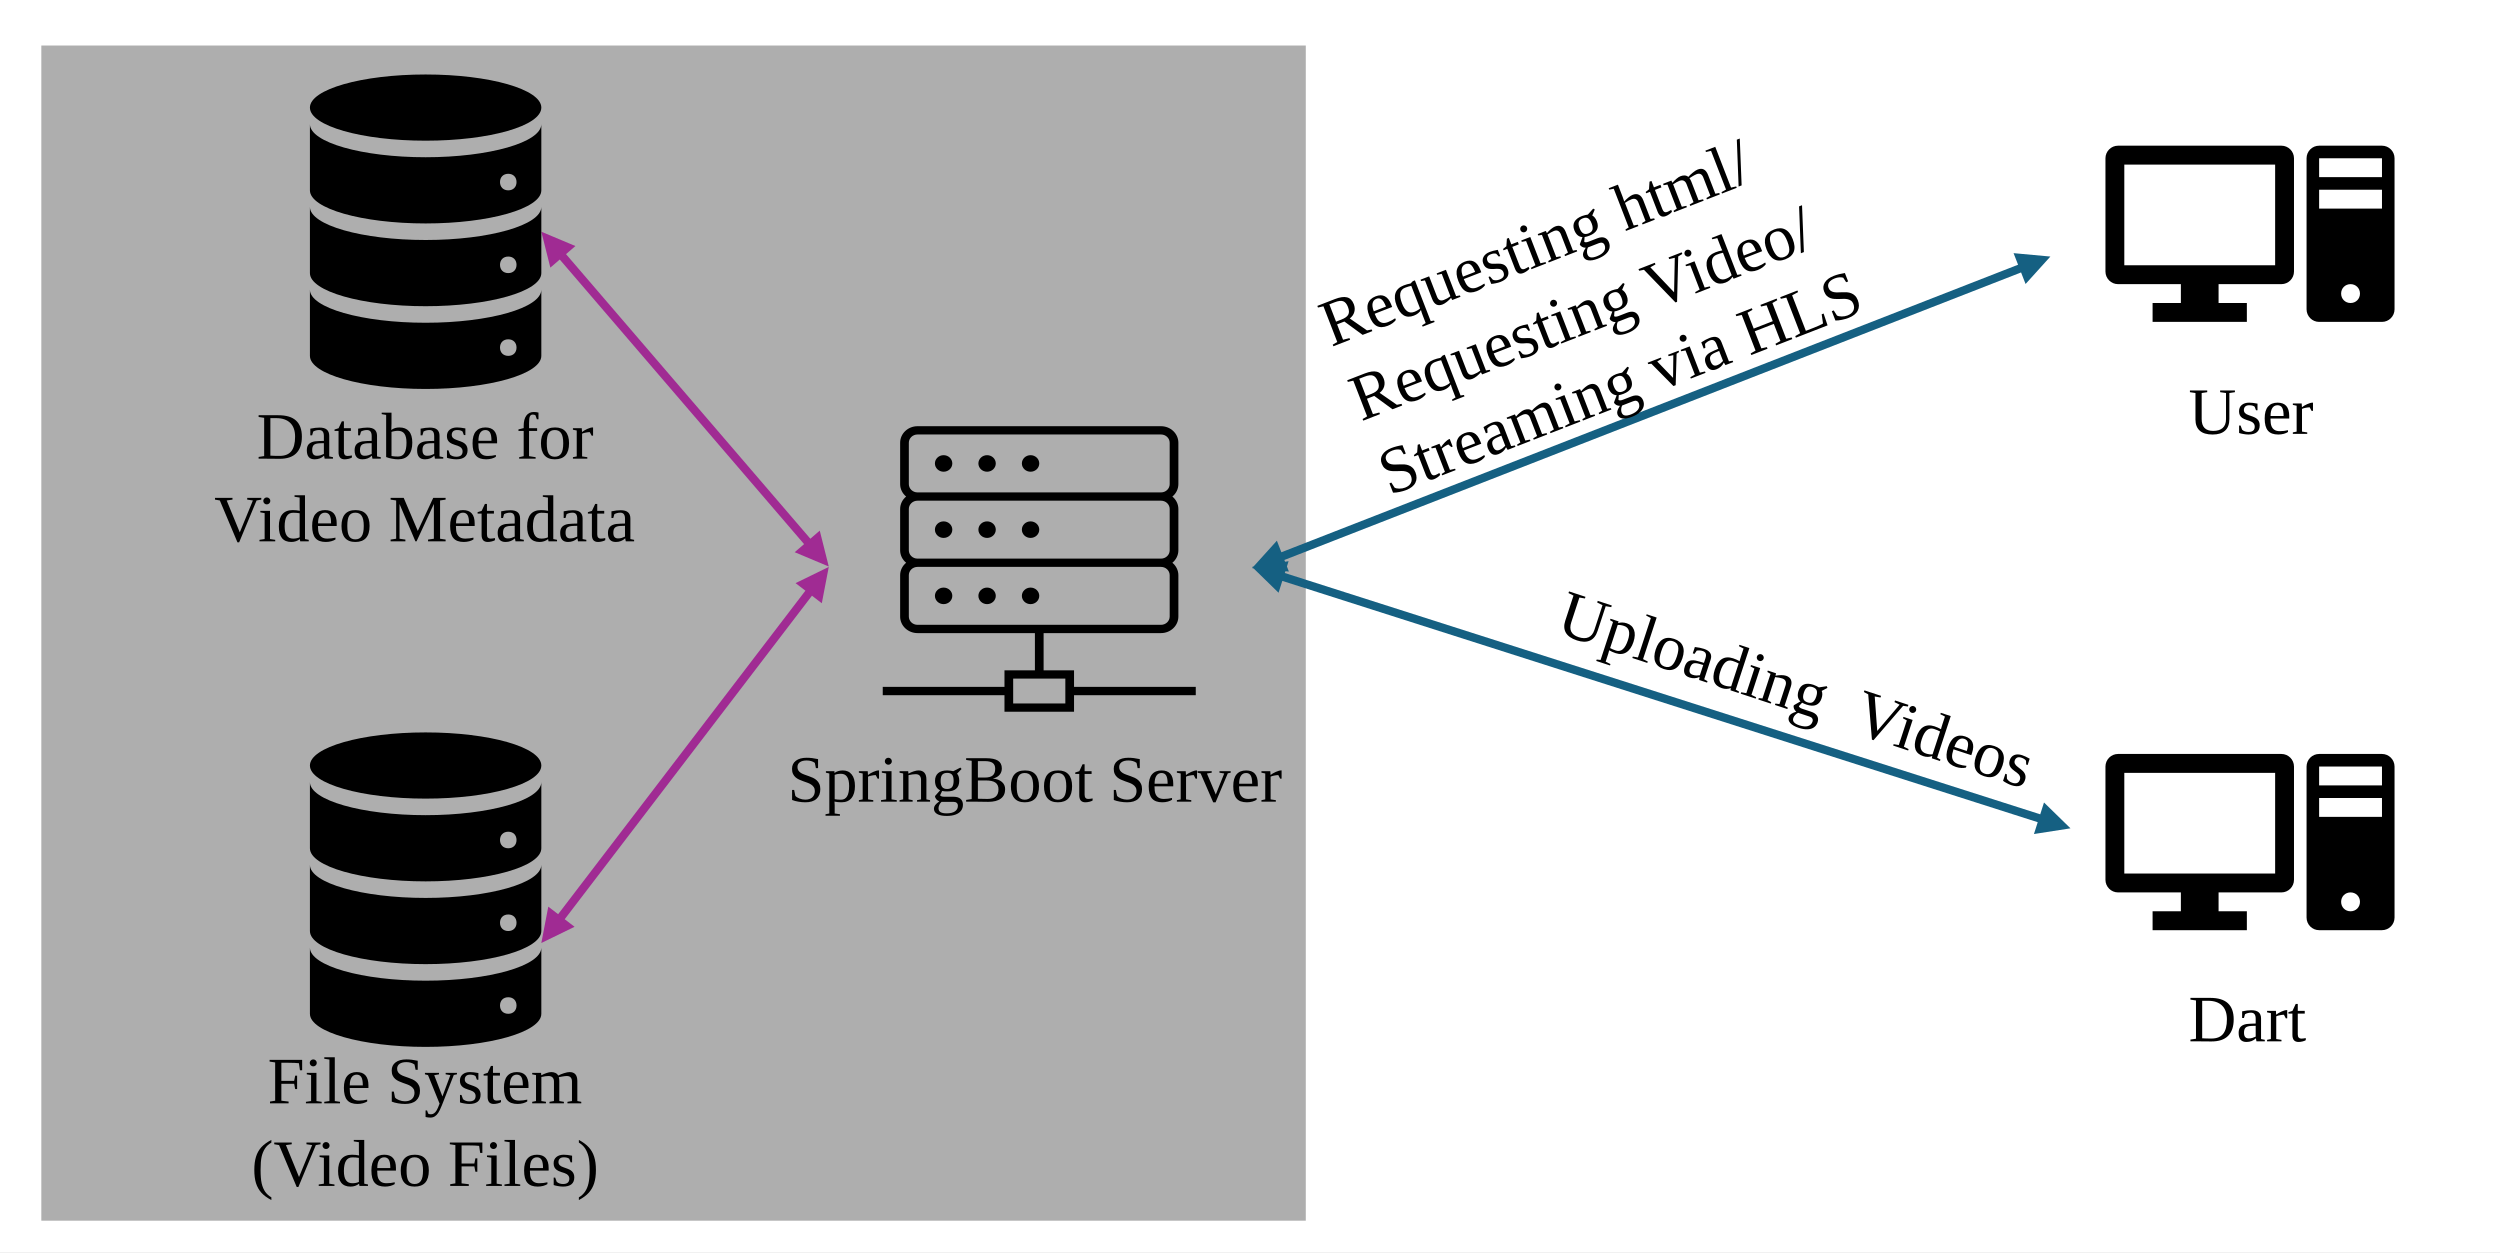
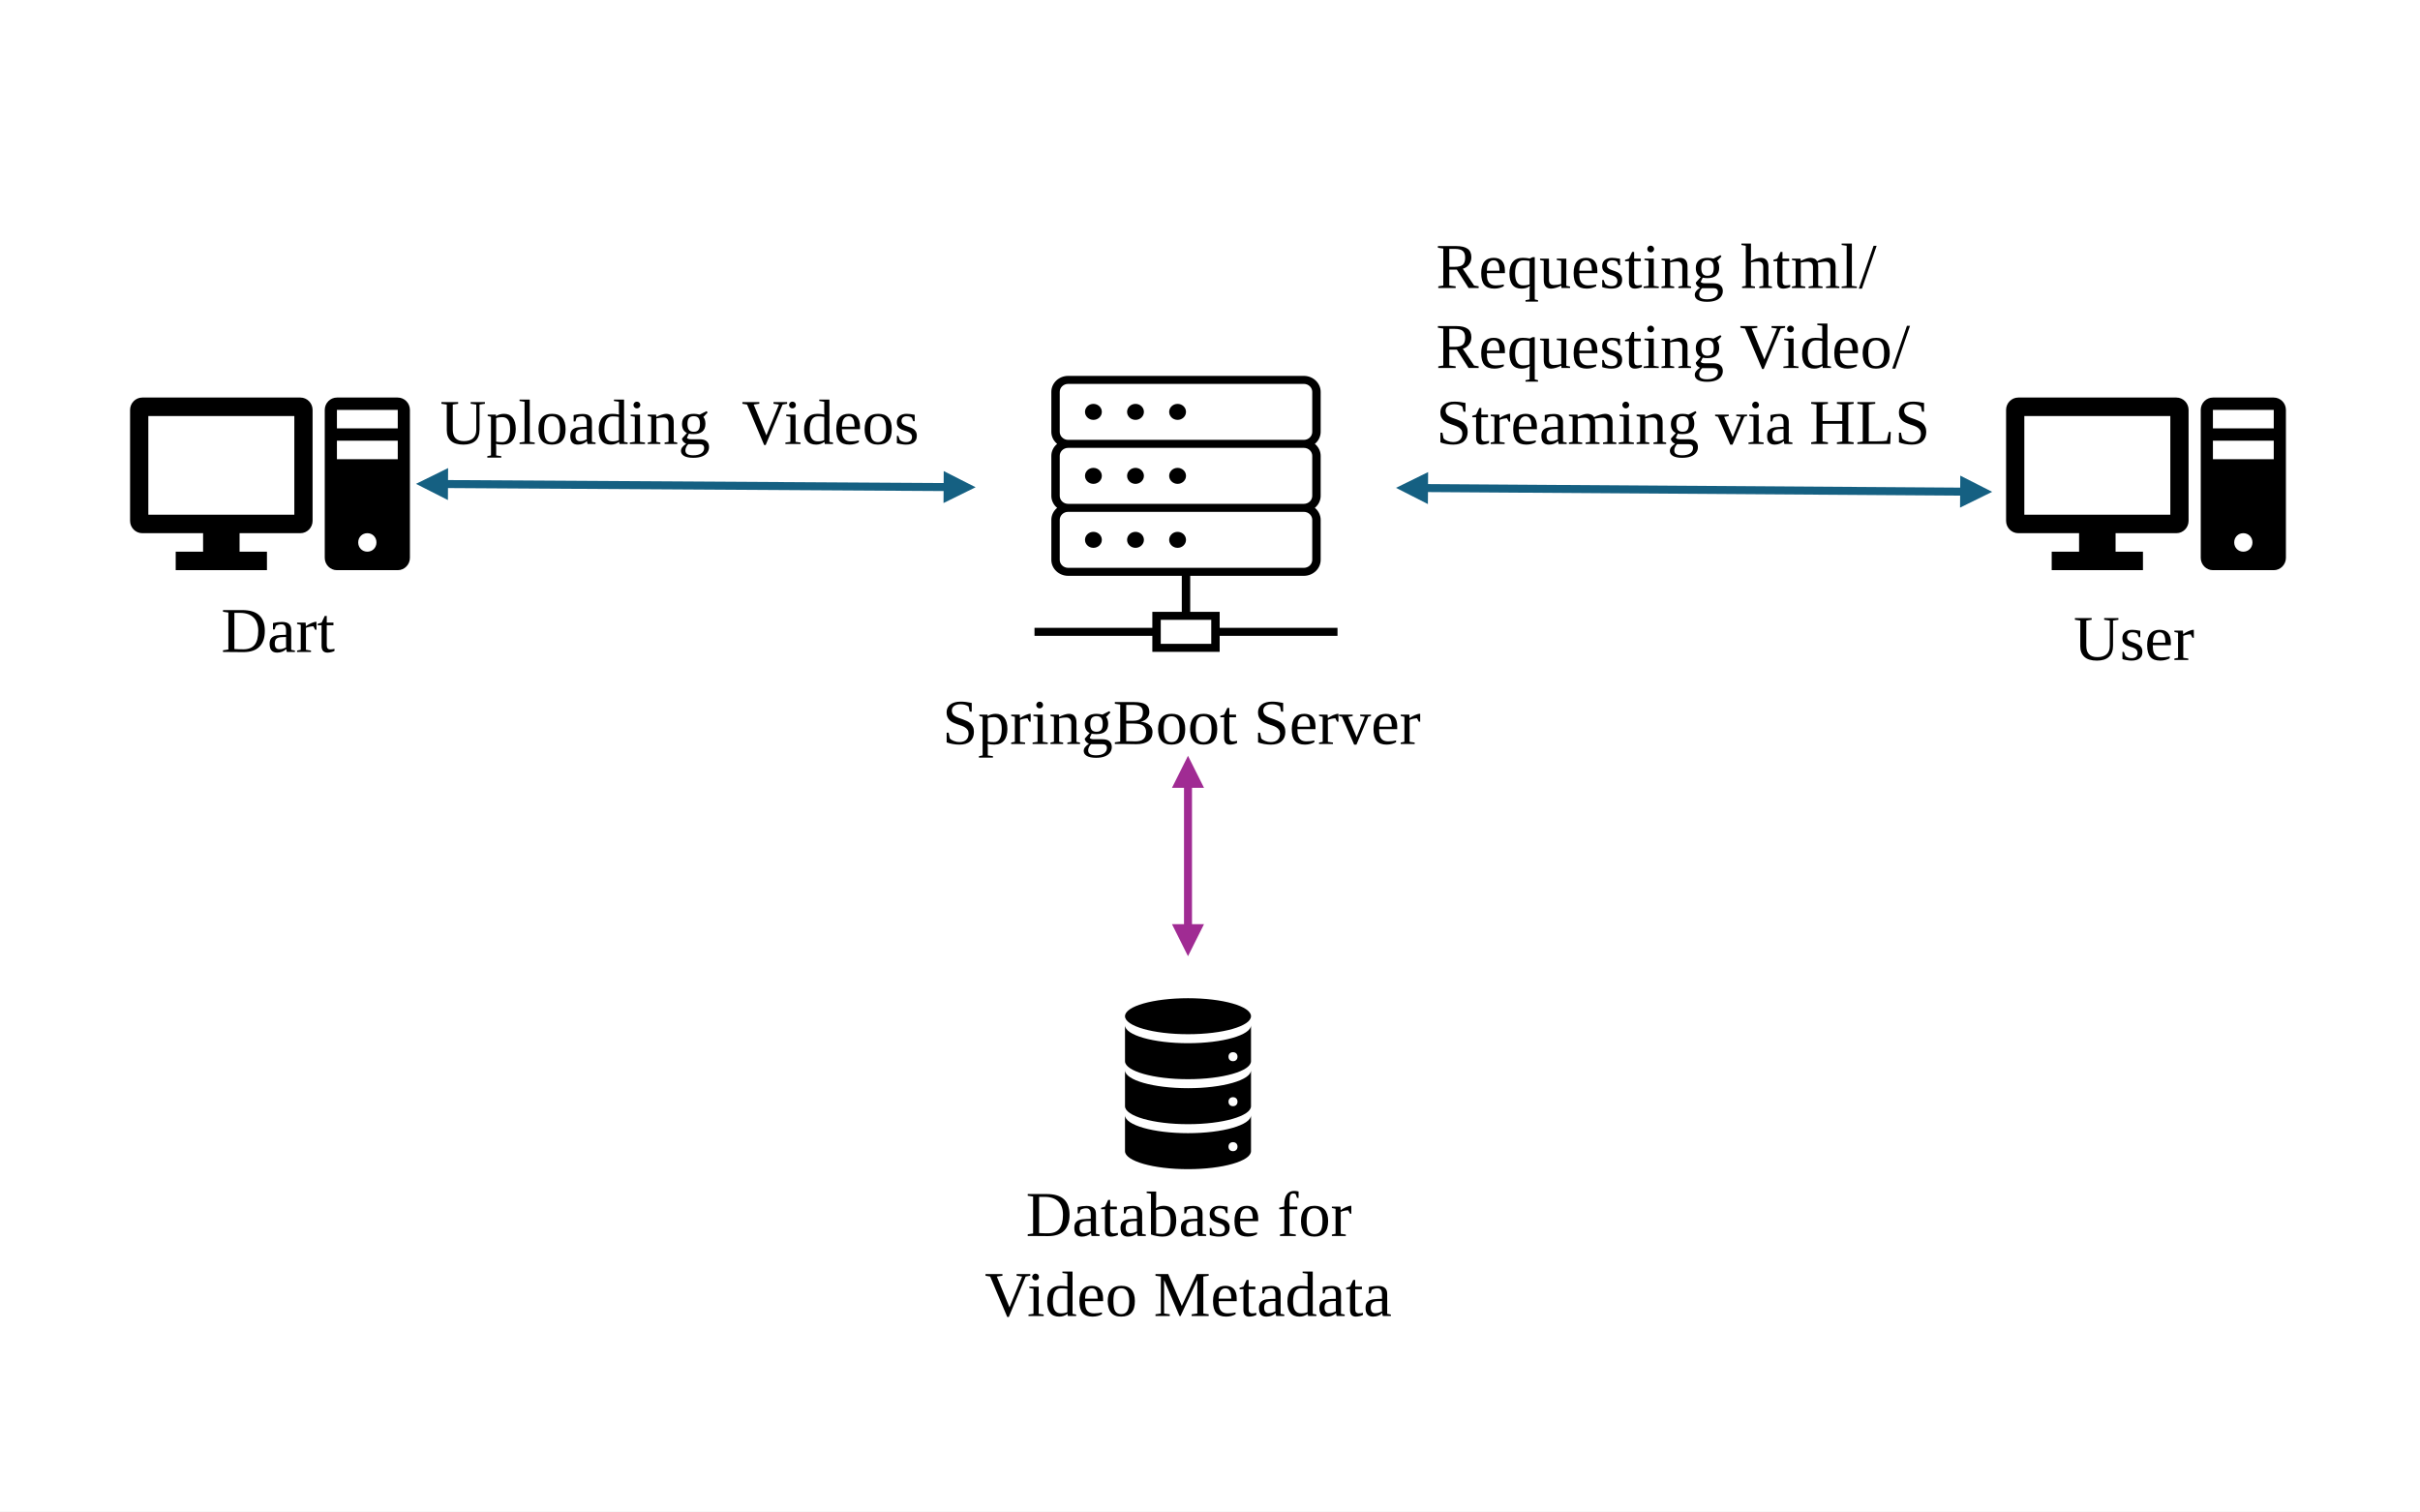
- <svg xmlns="http://www.w3.org/2000/svg" width="605" height="303" overflow="hidden">
-   <defs>
-     <clipPath id="clip0">
-       <rect x="0" y="0" width="605" height="303" />
-     </clipPath>
-   </defs>
-   <g clip-path="url(#clip0)">
-     <rect x="0" y="0" width="605" height="303.417" fill="#FFFFFF" />
-     <rect x="10" y="11.015" width="306" height="284.391" fill="#AEAEAE" />
-     <path d="M6.577 1.49 187.342 71.948 186.616 73.812 5.85 3.354ZM6.003 6.634 0 0 8.909-0.822ZM187.189 68.668 193.192 75.302 184.283 76.124Z" fill="#156082" transform="matrix(1 0 0 -1.00138 303 137.491)" />
-     <path d="M195.458 132.688 134.589 61.794 136.106 60.487 196.975 131.382ZM198.381 128.41 200.564 137.098 192.313 133.634ZM133.183 64.765 131 56.077 139.251 59.541Z" fill="#A02B93" />
-     <text font-family="Times New Roman,Times New Roman_MSFontService,sans-serif" font-weight="400" font-size="16.026" transform="matrix(0.932263 -0.362779 0.361285 0.933546 322.154 84)">Requesting</text>
-     <text font-family="Times New Roman,Times New Roman_MSFontService,sans-serif" font-weight="400" font-size="16.026" transform="matrix(0.932263 -0.362779 0.361285 0.933546 393.181 56)">html</text>
-     <text font-family="Times New Roman,Times New Roman_MSFontService,sans-serif" font-weight="400" font-size="16.026" transform="matrix(0.932263 -0.362779 0.361285 0.933546 420.69 45)">/</text>
-     <text font-family="Times New Roman,Times New Roman_MSFontService,sans-serif" font-weight="400" font-size="16.026" transform="matrix(0.932263 -0.362779 0.361285 0.933546 329.38 102)">Requesting</text>
-     <text font-family="Times New Roman,Times New Roman_MSFontService,sans-serif" font-weight="400" font-size="16.026" transform="matrix(0.932263 -0.362779 0.361285 0.933546 400.14 75)">Video/</text>
-     <text font-family="Times New Roman,Times New Roman_MSFontService,sans-serif" font-weight="400" font-size="16.026" transform="matrix(0.932263 -0.362779 0.361285 0.933546 336.244 120)">Streaming via HLS</text>
-     <path d="M309.657 138.264 495.007 197.471 494.399 199.379 309.049 140.172ZM309.408 143.441 303 137.189 311.84 135.807ZM494.648 194.202 501.055 200.454 492.216 201.836Z" fill="#156082" />
-     <path d="M4.847 4.688 66.306 84.991 64.717 86.207 3.259 5.904ZM1.686 8.786 0 0 8.041 3.923ZM67.878 82.108 69.564 90.895 61.523 86.972Z" fill="#A02B93" transform="matrix(-1 0 0 1.00138 200.564 137.189)" />
-     <text font-family="Times New Roman,Times New Roman_MSFontService,sans-serif" font-weight="400" font-size="16.026" transform="matrix(0.950039 0.312991 -0.311702 0.951347 376.106 153)">Uploading</text>
-     <text font-family="Times New Roman,Times New Roman_MSFontService,sans-serif" font-weight="400" font-size="16.026" transform="matrix(0.950039 0.312991 -0.311702 0.951347 447.74 177)">Videos</text>
-     <text font-family="Times New Roman,Times New Roman_MSFontService,sans-serif" font-weight="400" font-size="16.026" transform="matrix(1 0 0 1.00138 62.1162 111)">Database</text>
-     <text font-family="Times New Roman,Times New Roman_MSFontService,sans-serif" font-weight="400" font-size="16.026" transform="matrix(1 0 0 1.00138 124.967 111)">for</text>
-     <text font-family="Times New Roman,Times New Roman_MSFontService,sans-serif" font-weight="400" font-size="16.026" transform="matrix(1 0 0 1.00138 51.8401 131)">Video</text>
-     <text font-family="Times New Roman,Times New Roman_MSFontService,sans-serif" font-weight="400" font-size="16.026" transform="matrix(1 0 0 1.00138 94.0583 131)">Metadata</text>
+ <svg xmlns="http://www.w3.org/2000/svg" width="605" height="378" overflow="hidden">
+   <g>
+     <rect x="0" y="0" width="605" height="377.896" fill="#FFFFFF" />
+     <path d="M110.675 120.007 237.242 120.774 237.23 122.774 110.662 122.007ZM111.978 125.015 104 120.967 112.026 117.015ZM235.927 117.766 243.904 121.814 235.878 125.765Z" fill="#156082" />
+     <path d="M1 6.667 1 43.437-1 43.437-1 6.667ZM-4 8 0 0 4 8ZM4 42.104 0 50.104-4 42.104Z" fill="#A02B93" transform="matrix(1.00028 0 0 -1 297 239.052)" />
+     <text font-family="Times New Roman,Times New Roman_MSFontService,sans-serif" font-weight="400" font-size="16" transform="matrix(1 0 0 0.999725 359.01 72)">Requesting</text>
+     <text font-family="Times New Roman,Times New Roman_MSFontService,sans-serif" font-weight="400" font-size="16" transform="matrix(1 0 0 0.999725 435.197 72)">html</text>
+     <text font-family="Times New Roman,Times New Roman_MSFontService,sans-serif" font-weight="400" font-size="16" transform="matrix(1 0 0 0.999725 464.705 72)">/</text>
+     <text font-family="Times New Roman,Times New Roman_MSFontService,sans-serif" font-weight="400" font-size="16" transform="matrix(1 0 0 0.999725 359.01 92)">Requesting</text>
+     <text font-family="Times New Roman,Times New Roman_MSFontService,sans-serif" font-weight="400" font-size="16" transform="matrix(1 0 0 0.999725 434.91 92)">Video/</text>
+     <text font-family="Times New Roman,Times New Roman_MSFontService,sans-serif" font-weight="400" font-size="16" transform="matrix(1 0 0 0.999725 359.01 111)">Streaming via HLS</text>
+     <path d="M355.675 121.011 491.382 121.915 491.369 123.915 355.662 123.011ZM356.975 126.02 349 121.966 357.029 118.02ZM490.068 118.906 498.044 122.959 490.015 126.906Z" fill="#156082" />
+     <text font-family="Times New Roman,Times New Roman_MSFontService,sans-serif" font-weight="400" font-size="16" transform="matrix(1 0 0 0.999725 110.007 111)">Uploading</text>
+     <text font-family="Times New Roman,Times New Roman_MSFontService,sans-serif" font-weight="400" font-size="16" transform="matrix(1 0 0 0.999725 185.408 111)">Videos</text>
+     <text font-family="Times New Roman,Times New Roman_MSFontService,sans-serif" font-weight="400" font-size="16" transform="matrix(1 0 0 0.999725 256.463 309)">Database</text>
+     <text font-family="Times New Roman,Times New Roman_MSFontService,sans-serif" font-weight="400" font-size="16" transform="matrix(1 0 0 0.999725 319.313 309)">for</text>
+     <text font-family="Times New Roman,Times New Roman_MSFontService,sans-serif" font-weight="400" font-size="16" transform="matrix(1 0 0 0.999725 246.187 329)">Video</text>
+     <text font-family="Times New Roman,Times New Roman_MSFontService,sans-serif" font-weight="400" font-size="16" transform="matrix(1 0 0 0.999725 288.405 329)">Metadata</text>
    <g>
      <g>
        <g>
-           <path d="M76 18C76 22.418 63.464 26 48 26 32.536 26 20 22.418 20 18 20 13.582 32.536 10 48 10 63.464 10 76 13.582 76 18Z" transform="matrix(1 0 0 1.00138 55 8.01101)" />
-           <path d="M68 38C66.8 38 66 37.2 66 36 66 34.8 66.8 34 68 34 69.2 34 70 34.8 70 36 70 37.2 69.2 38 68 38ZM48 30C32.6 30 20 26.4 20 22L20 38C20 42.4 32.6 46 48 46 63.4 46 76 42.4 76 38L76 22C76 26.4 63.4 30 48 30Z" transform="matrix(1 0 0 1.00138 55 8.01101)" />
-           <path d="M68 58C66.8 58 66 57.2 66 56 66 54.8 66.8 54 68 54 69.2 54 70 54.8 70 56 70 57.2 69.2 58 68 58ZM48 50C32.6 50 20 46.4 20 42L20 58C20 62.4 32.6 66 48 66 63.4 66 76 62.4 76 58L76 42C76 46.4 63.4 50 48 50Z" transform="matrix(1 0 0 1.00138 55 8.01101)" />
-           <path d="M68 78C66.8 78 66 77.2 66 76 66 74.8 66.8 74 68 74 69.2 74 70 74.8 70 76 70 77.2 69.2 78 68 78ZM48 70C32.6 70 20 66.4 20 62L20 78C20 82.4 32.6 86 48 86 63.4 86 76 82.4 76 78L76 62C76 66.4 63.4 70 48 70Z" transform="matrix(1 0 0 1.00138 55 8.01101)" />
+           <path d="M42.738 10.122C42.738 12.607 35.689 14.621 26.992 14.621 18.297 14.621 11.247 12.607 11.247 10.122 11.247 7.638 18.297 5.623 26.992 5.623 35.689 5.623 42.738 7.638 42.738 10.122Z" transform="matrix(1.00028 0 0 1 270 243.933)" />
+           <path d="M38.239 21.369C37.565 21.369 37.115 20.919 37.115 20.244 37.115 19.57 37.565 19.12 38.239 19.12 38.914 19.12 39.364 19.57 39.364 20.244 39.364 20.919 38.914 21.369 38.239 21.369ZM26.992 16.87C18.332 16.87 11.247 14.846 11.247 12.372L11.247 21.369C11.247 23.843 18.332 25.868 26.992 25.868 35.653 25.868 42.738 23.843 42.738 21.369L42.738 12.372C42.738 14.846 35.653 16.87 26.992 16.87Z" transform="matrix(1.00028 0 0 1 270 243.933)" />
+           <path d="M38.239 32.616C37.565 32.616 37.115 32.166 37.115 31.491 37.115 30.817 37.565 30.367 38.239 30.367 38.914 30.367 39.364 30.817 39.364 31.491 39.364 32.166 38.914 32.616 38.239 32.616ZM26.992 28.117C18.332 28.117 11.247 26.093 11.247 23.619L11.247 32.616C11.247 35.09 18.332 37.115 26.992 37.115 35.653 37.115 42.738 35.09 42.738 32.616L42.738 23.619C42.738 26.093 35.653 28.117 26.992 28.117Z" transform="matrix(1.00028 0 0 1 270 243.933)" />
+           <path d="M38.239 43.863C37.565 43.863 37.115 43.413 37.115 42.738 37.115 42.063 37.565 41.614 38.239 41.614 38.914 41.614 39.364 42.063 39.364 42.738 39.364 43.413 38.914 43.863 38.239 43.863ZM26.992 39.364C18.332 39.364 11.247 37.34 11.247 34.865L11.247 43.863C11.247 46.337 18.332 48.362 26.992 48.362 35.653 48.362 42.738 46.337 42.738 43.863L42.738 34.865C42.738 37.34 35.653 39.364 26.992 39.364Z" transform="matrix(1.00028 0 0 1 270 243.933)" />
        </g>
      </g>
    </g>
    <g>
      <g>
        <g>
-           <path d="M84.116 77.106 56.077 77.106 56.077 73.101 49.068 73.101 49.068 64.088 76.105 64.088C78.317 64.088 80.11 62.295 80.11 60.083L80.11 50.069C80.106 48.914 79.602 47.818 78.726 47.065 79.602 46.312 80.106 45.215 80.11 44.061L80.11 34.047C80.106 32.892 79.602 31.796 78.726 31.043 79.602 30.29 80.106 29.193 80.11 28.039L80.11 18.025C80.11 15.813 78.317 14.019 76.105 14.019L20.028 14.019C17.815 14.019 16.022 15.813 16.022 18.025L16.022 28.039C16.026 29.193 16.531 30.29 17.406 31.043 16.531 31.796 16.026 32.892 16.022 34.047L16.022 44.061C16.026 45.215 16.531 46.312 17.406 47.065 16.531 47.818 16.026 48.914 16.022 50.069L16.022 60.083C16.022 62.295 17.815 64.088 20.028 64.088L47.065 64.088 47.065 73.101 40.055 73.101 40.055 77.106 12.017 77.106 12.017 79.109 40.055 79.109 40.055 83.114 56.077 83.114 56.077 79.109 84.116 79.109ZM18.025 28.039 18.025 18.025C18.025 16.919 18.921 16.022 20.028 16.022L76.105 16.022C77.211 16.022 78.108 16.919 78.108 18.025L78.108 28.039C78.108 29.145 77.211 30.041 76.105 30.041L20.028 30.041C18.921 30.041 18.025 29.145 18.025 28.039ZM18.025 44.061 18.025 34.047C18.025 32.941 18.921 32.044 20.028 32.044L76.105 32.044C77.211 32.044 78.108 32.941 78.108 34.047L78.108 44.061C78.108 45.167 77.211 46.063 76.105 46.063L20.028 46.063C18.921 46.063 18.025 45.167 18.025 44.061ZM18.025 60.083 18.025 50.069C18.025 48.963 18.921 48.066 20.028 48.066L76.105 48.066C77.211 48.066 78.108 48.963 78.108 50.069L78.108 60.083C78.108 61.189 77.211 62.085 76.105 62.085L20.028 62.085C18.921 62.085 18.025 61.189 18.025 60.083ZM54.074 81.112 42.058 81.112 42.058 75.103 54.074 75.103Z" transform="matrix(1.05064 0 0 1 201 89.1225)" />
-           <path d="M28.039 23.032C28.039 24.138 27.142 25.034 26.036 25.034 24.93 25.034 24.033 24.138 24.033 23.032 24.033 21.926 24.93 21.029 26.036 21.029 27.142 21.029 28.039 21.926 28.039 23.032Z" transform="matrix(1.05064 0 0 1 201 89.1225)" />
-           <path d="M38.052 23.032C38.052 24.138 37.156 25.034 36.05 25.034 34.944 25.034 34.047 24.138 34.047 23.032 34.047 21.926 34.944 21.029 36.05 21.029 37.156 21.029 38.052 21.926 38.052 23.032Z" transform="matrix(1.05064 0 0 1 201 89.1225)" />
-           <path d="M48.066 23.032C48.066 24.138 47.169 25.034 46.063 25.034 44.957 25.034 44.061 24.138 44.061 23.032 44.061 21.926 44.957 21.029 46.063 21.029 47.169 21.029 48.066 21.926 48.066 23.032Z" transform="matrix(1.05064 0 0 1 201 89.1225)" />
-           <path d="M28.039 39.054C28.039 40.16 27.142 41.056 26.036 41.056 24.93 41.056 24.033 40.16 24.033 39.054 24.033 37.948 24.93 37.051 26.036 37.051 27.142 37.051 28.039 37.948 28.039 39.054Z" transform="matrix(1.05064 0 0 1 201 89.1225)" />
-           <path d="M38.052 39.054C38.052 40.16 37.156 41.056 36.05 41.056 34.944 41.056 34.047 40.16 34.047 39.054 34.047 37.948 34.944 37.051 36.05 37.051 37.156 37.051 38.052 37.948 38.052 39.054Z" transform="matrix(1.05064 0 0 1 201 89.1225)" />
-           <path d="M48.066 39.054C48.066 40.16 47.169 41.056 46.063 41.056 44.957 41.056 44.061 40.16 44.061 39.054 44.061 37.948 44.957 37.051 46.063 37.051 47.169 37.051 48.066 37.948 48.066 39.054Z" transform="matrix(1.05064 0 0 1 201 89.1225)" />
-           <path d="M28.039 55.076C28.039 56.182 27.142 57.078 26.036 57.078 24.93 57.078 24.033 56.182 24.033 55.076 24.033 53.97 24.93 53.073 26.036 53.073 27.142 53.073 28.039 53.97 28.039 55.076Z" transform="matrix(1.05064 0 0 1 201 89.1225)" />
-           <path d="M38.052 55.076C38.052 56.182 37.156 57.078 36.05 57.078 34.944 57.078 34.047 56.182 34.047 55.076 34.047 53.97 34.944 53.073 36.05 53.073 37.156 53.073 38.052 53.97 38.052 55.076Z" transform="matrix(1.05064 0 0 1 201 89.1225)" />
-           <path d="M48.066 55.076C48.066 56.182 47.169 57.078 46.063 57.078 44.957 57.078 44.061 56.182 44.061 55.076 44.061 53.97 44.957 53.073 46.063 53.073 47.169 53.073 48.066 53.97 48.066 55.076Z" transform="matrix(1.05064 0 0 1 201 89.1225)" />
+           <path d="M83.977 76.979 55.985 76.979 55.985 72.98 48.986 72.98 48.986 63.982 75.979 63.982C78.188 63.982 79.978 62.192 79.978 59.983L79.978 49.986C79.974 48.833 79.47 47.739 78.596 46.987 79.47 46.235 79.974 45.141 79.978 43.988L79.978 33.991C79.974 32.838 79.47 31.743 78.596 30.991 79.47 30.239 79.974 29.145 79.978 27.992L79.978 17.995C79.978 15.787 78.188 13.996 75.979 13.996L19.994 13.996C17.786 13.996 15.996 15.787 15.996 17.995L15.996 27.992C15.999 29.145 16.503 30.239 17.377 30.991 16.503 31.743 15.999 32.838 15.996 33.991L15.996 43.988C15.999 45.141 16.503 46.235 17.377 46.987 16.503 47.739 15.999 48.833 15.996 49.986L15.996 59.983C15.996 62.192 17.786 63.982 19.994 63.982L46.987 63.982 46.987 72.98 39.989 72.98 39.989 76.979 11.997 76.979 11.997 78.978 39.989 78.978 39.989 82.977 55.985 82.977 55.985 78.978 83.977 78.978ZM17.995 27.992 17.995 17.995C17.995 16.891 18.89 15.996 19.994 15.996L75.979 15.996C77.083 15.996 77.978 16.891 77.978 17.995L77.978 27.992C77.978 29.097 77.083 29.992 75.979 29.992L19.994 29.992C18.89 29.992 17.995 29.097 17.995 27.992ZM17.995 43.988 17.995 33.991C17.995 32.886 18.89 31.991 19.994 31.991L75.979 31.991C77.083 31.991 77.978 32.886 77.978 33.991L77.978 43.988C77.978 45.092 77.083 45.987 75.979 45.987L19.994 45.987C18.89 45.987 17.995 45.092 17.995 43.988ZM17.995 59.983 17.995 49.986C17.995 48.882 18.89 47.987 19.994 47.987L75.979 47.987C77.083 47.987 77.978 48.882 77.978 49.986L77.978 59.983C77.978 61.088 77.083 61.983 75.979 61.983L19.994 61.983C18.89 61.983 17.995 61.088 17.995 59.983ZM53.985 80.978 41.988 80.978 41.988 74.979 53.985 74.979Z" transform="matrix(1.05237 0 0 1 246 79.978)" />
+           <path d="M27.992 22.994C27.992 24.098 27.097 24.993 25.993 24.993 24.889 24.993 23.993 24.098 23.993 22.994 23.993 21.889 24.889 20.994 25.993 20.994 27.097 20.994 27.992 21.889 27.992 22.994Z" transform="matrix(1.05237 0 0 1 246 79.978)" />
+           <path d="M37.989 22.994C37.989 24.098 37.094 24.993 35.99 24.993 34.886 24.993 33.991 24.098 33.991 22.994 33.991 21.889 34.886 20.994 35.99 20.994 37.094 20.994 37.989 21.889 37.989 22.994Z" transform="matrix(1.05237 0 0 1 246 79.978)" />
+           <path d="M47.987 22.994C47.987 24.098 47.092 24.993 45.987 24.993 44.883 24.993 43.988 24.098 43.988 22.994 43.988 21.889 44.883 20.994 45.987 20.994 47.092 20.994 47.987 21.889 47.987 22.994Z" transform="matrix(1.05237 0 0 1 246 79.978)" />
+           <path d="M27.992 38.989C27.992 40.093 27.097 40.989 25.993 40.989 24.889 40.989 23.993 40.093 23.993 38.989 23.993 37.885 24.889 36.99 25.993 36.99 27.097 36.99 27.992 37.885 27.992 38.989Z" transform="matrix(1.05237 0 0 1 246 79.978)" />
+           <path d="M37.989 38.989C37.989 40.093 37.094 40.989 35.99 40.989 34.886 40.989 33.991 40.093 33.991 38.989 33.991 37.885 34.886 36.99 35.99 36.99 37.094 36.99 37.989 37.885 37.989 38.989Z" transform="matrix(1.05237 0 0 1 246 79.978)" />
+           <path d="M47.987 38.989C47.987 40.093 47.092 40.989 45.987 40.989 44.883 40.989 43.988 40.093 43.988 38.989 43.988 37.885 44.883 36.99 45.987 36.99 47.092 36.99 47.987 37.885 47.987 38.989Z" transform="matrix(1.05237 0 0 1 246 79.978)" />
+           <path d="M27.992 54.985C27.992 56.089 27.097 56.984 25.993 56.984 24.889 56.984 23.993 56.089 23.993 54.985 23.993 53.881 24.889 52.985 25.993 52.985 27.097 52.985 27.992 53.881 27.992 54.985Z" transform="matrix(1.05237 0 0 1 246 79.978)" />
+           <path d="M37.989 54.985C37.989 56.089 37.094 56.984 35.99 56.984 34.886 56.984 33.991 56.089 33.991 54.985 33.991 53.881 34.886 52.985 35.99 52.985 37.094 52.985 37.989 53.881 37.989 54.985Z" transform="matrix(1.05237 0 0 1 246 79.978)" />
+           <path d="M47.987 54.985C47.987 56.089 47.092 56.984 45.987 56.984 44.883 56.984 43.988 56.089 43.988 54.985 43.988 53.881 44.883 52.985 45.987 52.985 47.092 52.985 47.987 53.881 47.987 54.985Z" transform="matrix(1.05237 0 0 1 246 79.978)" />
        </g>
      </g>
    </g>
    <g>
      <g>
        <g>
-           <path d="M42.583 44.104 6.083 44.104 6.083 19.771 42.583 19.771 42.583 44.104ZM44.104 15.208 4.562 15.208C2.89 15.208 1.521 16.577 1.521 18.25L1.521 45.625C1.521 47.298 2.89 48.667 4.562 48.667L19.771 48.667 19.771 53.229 12.927 53.229 12.927 57.792 35.74 57.792 35.74 53.229 28.896 53.229 28.896 48.667 44.104 48.667C45.777 48.667 47.146 47.298 47.146 45.625L47.146 18.25C47.146 16.577 45.777 15.208 44.104 15.208Z" transform="matrix(1 0 0 1.00138 508 20.0276)" />
-           <path d="M68.438 22.812 53.229 22.812 53.229 18.25 68.438 18.25 68.438 22.812ZM68.438 30.417 53.229 30.417 53.229 25.854 68.438 25.854 68.438 30.417ZM60.833 53.229C59.541 53.229 58.552 52.241 58.552 50.948 58.552 49.655 59.541 48.667 60.833 48.667 62.126 48.667 63.114 49.655 63.114 50.948 63.114 52.241 62.126 53.229 60.833 53.229ZM68.438 15.208 53.229 15.208C51.556 15.208 50.188 16.577 50.188 18.25L50.188 54.75C50.188 56.423 51.556 57.792 53.229 57.792L68.438 57.792C70.11 57.792 71.479 56.423 71.479 54.75L71.479 18.25C71.479 16.577 70.11 15.208 68.438 15.208Z" transform="matrix(1 0 0 1.00138 508 20.0276)" />
+           <path d="M42.583 44.104 6.083 44.104 6.083 19.771 42.583 19.771 42.583 44.104ZM44.104 15.208 4.562 15.208C2.89 15.208 1.521 16.577 1.521 18.25L1.521 45.625C1.521 47.298 2.89 48.667 4.562 48.667L19.771 48.667 19.771 53.229 12.927 53.229 12.927 57.792 35.74 57.792 35.74 53.229 28.896 53.229 28.896 48.667 44.104 48.667C45.777 48.667 47.146 47.298 47.146 45.625L47.146 18.25C47.146 16.577 45.777 15.208 44.104 15.208Z" transform="matrix(1 0 0 1.01342 31 83.9769)" />
+           <path d="M68.438 22.812 53.229 22.812 53.229 18.25 68.438 18.25 68.438 22.812ZM68.438 30.417 53.229 30.417 53.229 25.854 68.438 25.854 68.438 30.417ZM60.833 53.229C59.541 53.229 58.552 52.241 58.552 50.948 58.552 49.655 59.541 48.667 60.833 48.667 62.126 48.667 63.114 49.655 63.114 50.948 63.114 52.241 62.126 53.229 60.833 53.229ZM68.438 15.208 53.229 15.208C51.556 15.208 50.188 16.577 50.188 18.25L50.188 54.75C50.188 56.423 51.556 57.792 53.229 57.792L68.438 57.792C70.11 57.792 71.479 56.423 71.479 54.75L71.479 18.25C71.479 16.577 70.11 15.208 68.438 15.208Z" transform="matrix(1 0 0 1.01342 31 83.9769)" />
        </g>
      </g>
    </g>
+     <text font-family="Times New Roman,Times New Roman_MSFontService,sans-serif" font-weight="400" font-size="16" transform="matrix(1 0 0 0.999725 235.571 186)">SpringBoot</text>
+     <text font-family="Times New Roman,Times New Roman_MSFontService,sans-serif" font-weight="400" font-size="16" transform="matrix(1 0 0 0.999725 313.426 186)">Server</text>
    <g>
      <g>
        <g>
-           <path d="M76 18C76 22.418 63.464 26 48 26 32.536 26 20 22.418 20 18 20 13.582 32.536 10 48 10 63.464 10 76 13.582 76 18Z" transform="matrix(1 0 0 1.00138 55 167.23)" />
-           <path d="M68 38C66.8 38 66 37.2 66 36 66 34.8 66.8 34 68 34 69.2 34 70 34.8 70 36 70 37.2 69.2 38 68 38ZM48 30C32.6 30 20 26.4 20 22L20 38C20 42.4 32.6 46 48 46 63.4 46 76 42.4 76 38L76 22C76 26.4 63.4 30 48 30Z" transform="matrix(1 0 0 1.00138 55 167.23)" />
-           <path d="M68 58C66.8 58 66 57.2 66 56 66 54.8 66.8 54 68 54 69.2 54 70 54.8 70 56 70 57.2 69.2 58 68 58ZM48 50C32.6 50 20 46.4 20 42L20 58C20 62.4 32.6 66 48 66 63.4 66 76 62.4 76 58L76 42C76 46.4 63.4 50 48 50Z" transform="matrix(1 0 0 1.00138 55 167.23)" />
-           <path d="M68 78C66.8 78 66 77.2 66 76 66 74.8 66.8 74 68 74 69.2 74 70 74.8 70 76 70 77.2 69.2 78 68 78ZM48 70C32.6 70 20 66.4 20 62L20 78C20 82.4 32.6 86 48 86 63.4 86 76 82.4 76 78L76 62C76 66.4 63.4 70 48 70Z" transform="matrix(1 0 0 1.00138 55 167.23)" />
+           <path d="M42.583 44.104 6.083 44.104 6.083 19.771 42.583 19.771 42.583 44.104ZM44.104 15.208 4.562 15.208C2.89 15.208 1.521 16.577 1.521 18.25L1.521 45.625C1.521 47.298 2.89 48.667 4.562 48.667L19.771 48.667 19.771 53.229 12.927 53.229 12.927 57.792 35.74 57.792 35.74 53.229 28.896 53.229 28.896 48.667 44.104 48.667C45.777 48.667 47.146 47.298 47.146 45.625L47.146 18.25C47.146 16.577 45.777 15.208 44.104 15.208Z" transform="matrix(1 0 0 1.01342 500 83.9769)" />
+           <path d="M68.438 22.812 53.229 22.812 53.229 18.25 68.438 18.25 68.438 22.812ZM68.438 30.417 53.229 30.417 53.229 25.854 68.438 25.854 68.438 30.417ZM60.833 53.229C59.541 53.229 58.552 52.241 58.552 50.948 58.552 49.655 59.541 48.667 60.833 48.667 62.126 48.667 63.114 49.655 63.114 50.948 63.114 52.241 62.126 53.229 60.833 53.229ZM68.438 15.208 53.229 15.208C51.556 15.208 50.188 16.577 50.188 18.25L50.188 54.75C50.188 56.423 51.556 57.792 53.229 57.792L68.438 57.792C70.11 57.792 71.479 56.423 71.479 54.75L71.479 18.25C71.479 16.577 70.11 15.208 68.438 15.208Z" transform="matrix(1 0 0 1.01342 500 83.9769)" />
        </g>
      </g>
    </g>
-     <text font-family="Times New Roman,Times New Roman_MSFontService,sans-serif" font-weight="400" font-size="16.026" transform="matrix(1 0 0 1.00138 64.777 267)">File System</text>
-     <text font-family="Times New Roman,Times New Roman_MSFontService,sans-serif" font-weight="400" font-size="16.026" transform="matrix(1 0 0 1.00138 60.8425 287)">(</text>
-     <text font-family="Times New Roman,Times New Roman_MSFontService,sans-serif" font-weight="400" font-size="16.026" transform="matrix(1 0 0 1.00138 66.1773 287)">Video Files</text>
-     <text font-family="Times New Roman,Times New Roman_MSFontService,sans-serif" font-weight="400" font-size="16.026" transform="matrix(1 0 0 1.00138 139.571 287)">)</text>
-     <text font-family="Times New Roman,Times New Roman_MSFontService,sans-serif" font-weight="400" font-size="16.026" transform="matrix(1 0 0 1.00138 190.594 194)">SpringBoot</text>
-     <text font-family="Times New Roman,Times New Roman_MSFontService,sans-serif" font-weight="400" font-size="16.026" transform="matrix(1 0 0 1.00138 268.449 194)">Server</text>
-     <g>
-       <g>
-         <g>
-           <path d="M42.583 44.104 6.083 44.104 6.083 19.771 42.583 19.771 42.583 44.104ZM44.104 15.208 4.562 15.208C2.89 15.208 1.521 16.577 1.521 18.25L1.521 45.625C1.521 47.298 2.89 48.667 4.562 48.667L19.771 48.667 19.771 53.229 12.927 53.229 12.927 57.792 35.74 57.792 35.74 53.229 28.896 53.229 28.896 48.667 44.104 48.667C45.777 48.667 47.146 47.298 47.146 45.625L47.146 18.25C47.146 16.577 45.777 15.208 44.104 15.208Z" transform="matrix(1 0 0 1.00138 508 167.23)" />
-           <path d="M68.438 22.812 53.229 22.812 53.229 18.25 68.438 18.25 68.438 22.812ZM68.438 30.417 53.229 30.417 53.229 25.854 68.438 25.854 68.438 30.417ZM60.833 53.229C59.541 53.229 58.552 52.241 58.552 50.948 58.552 49.655 59.541 48.667 60.833 48.667 62.126 48.667 63.114 49.655 63.114 50.948 63.114 52.241 62.126 53.229 60.833 53.229ZM68.438 15.208 53.229 15.208C51.556 15.208 50.188 16.577 50.188 18.25L50.188 54.75C50.188 56.423 51.556 57.792 53.229 57.792L68.438 57.792C70.11 57.792 71.479 56.423 71.479 54.75L71.479 18.25C71.479 16.577 70.11 15.208 68.438 15.208Z" transform="matrix(1 0 0 1.00138 508 167.23)" />
-         </g>
-       </g>
-     </g>
-     <text font-family="Times New Roman,Times New Roman_MSFontService,sans-serif" font-weight="400" font-size="16.026" transform="matrix(1 0 0 1.00138 529.616 252)">Dart</text>
-     <text font-family="Times New Roman,Times New Roman_MSFontService,sans-serif" font-weight="400" font-size="16.026" transform="matrix(1 0 0 1.00138 529.616 105)">User</text>
+     <text font-family="Times New Roman,Times New Roman_MSFontService,sans-serif" font-weight="400" font-size="16" transform="matrix(1 0 0 0.999725 55.2827 163)">Dart</text>
+     <text font-family="Times New Roman,Times New Roman_MSFontService,sans-serif" font-weight="400" font-size="16" transform="matrix(1 0 0 0.999725 518.384 165)">User</text>
  </g>
</svg>
